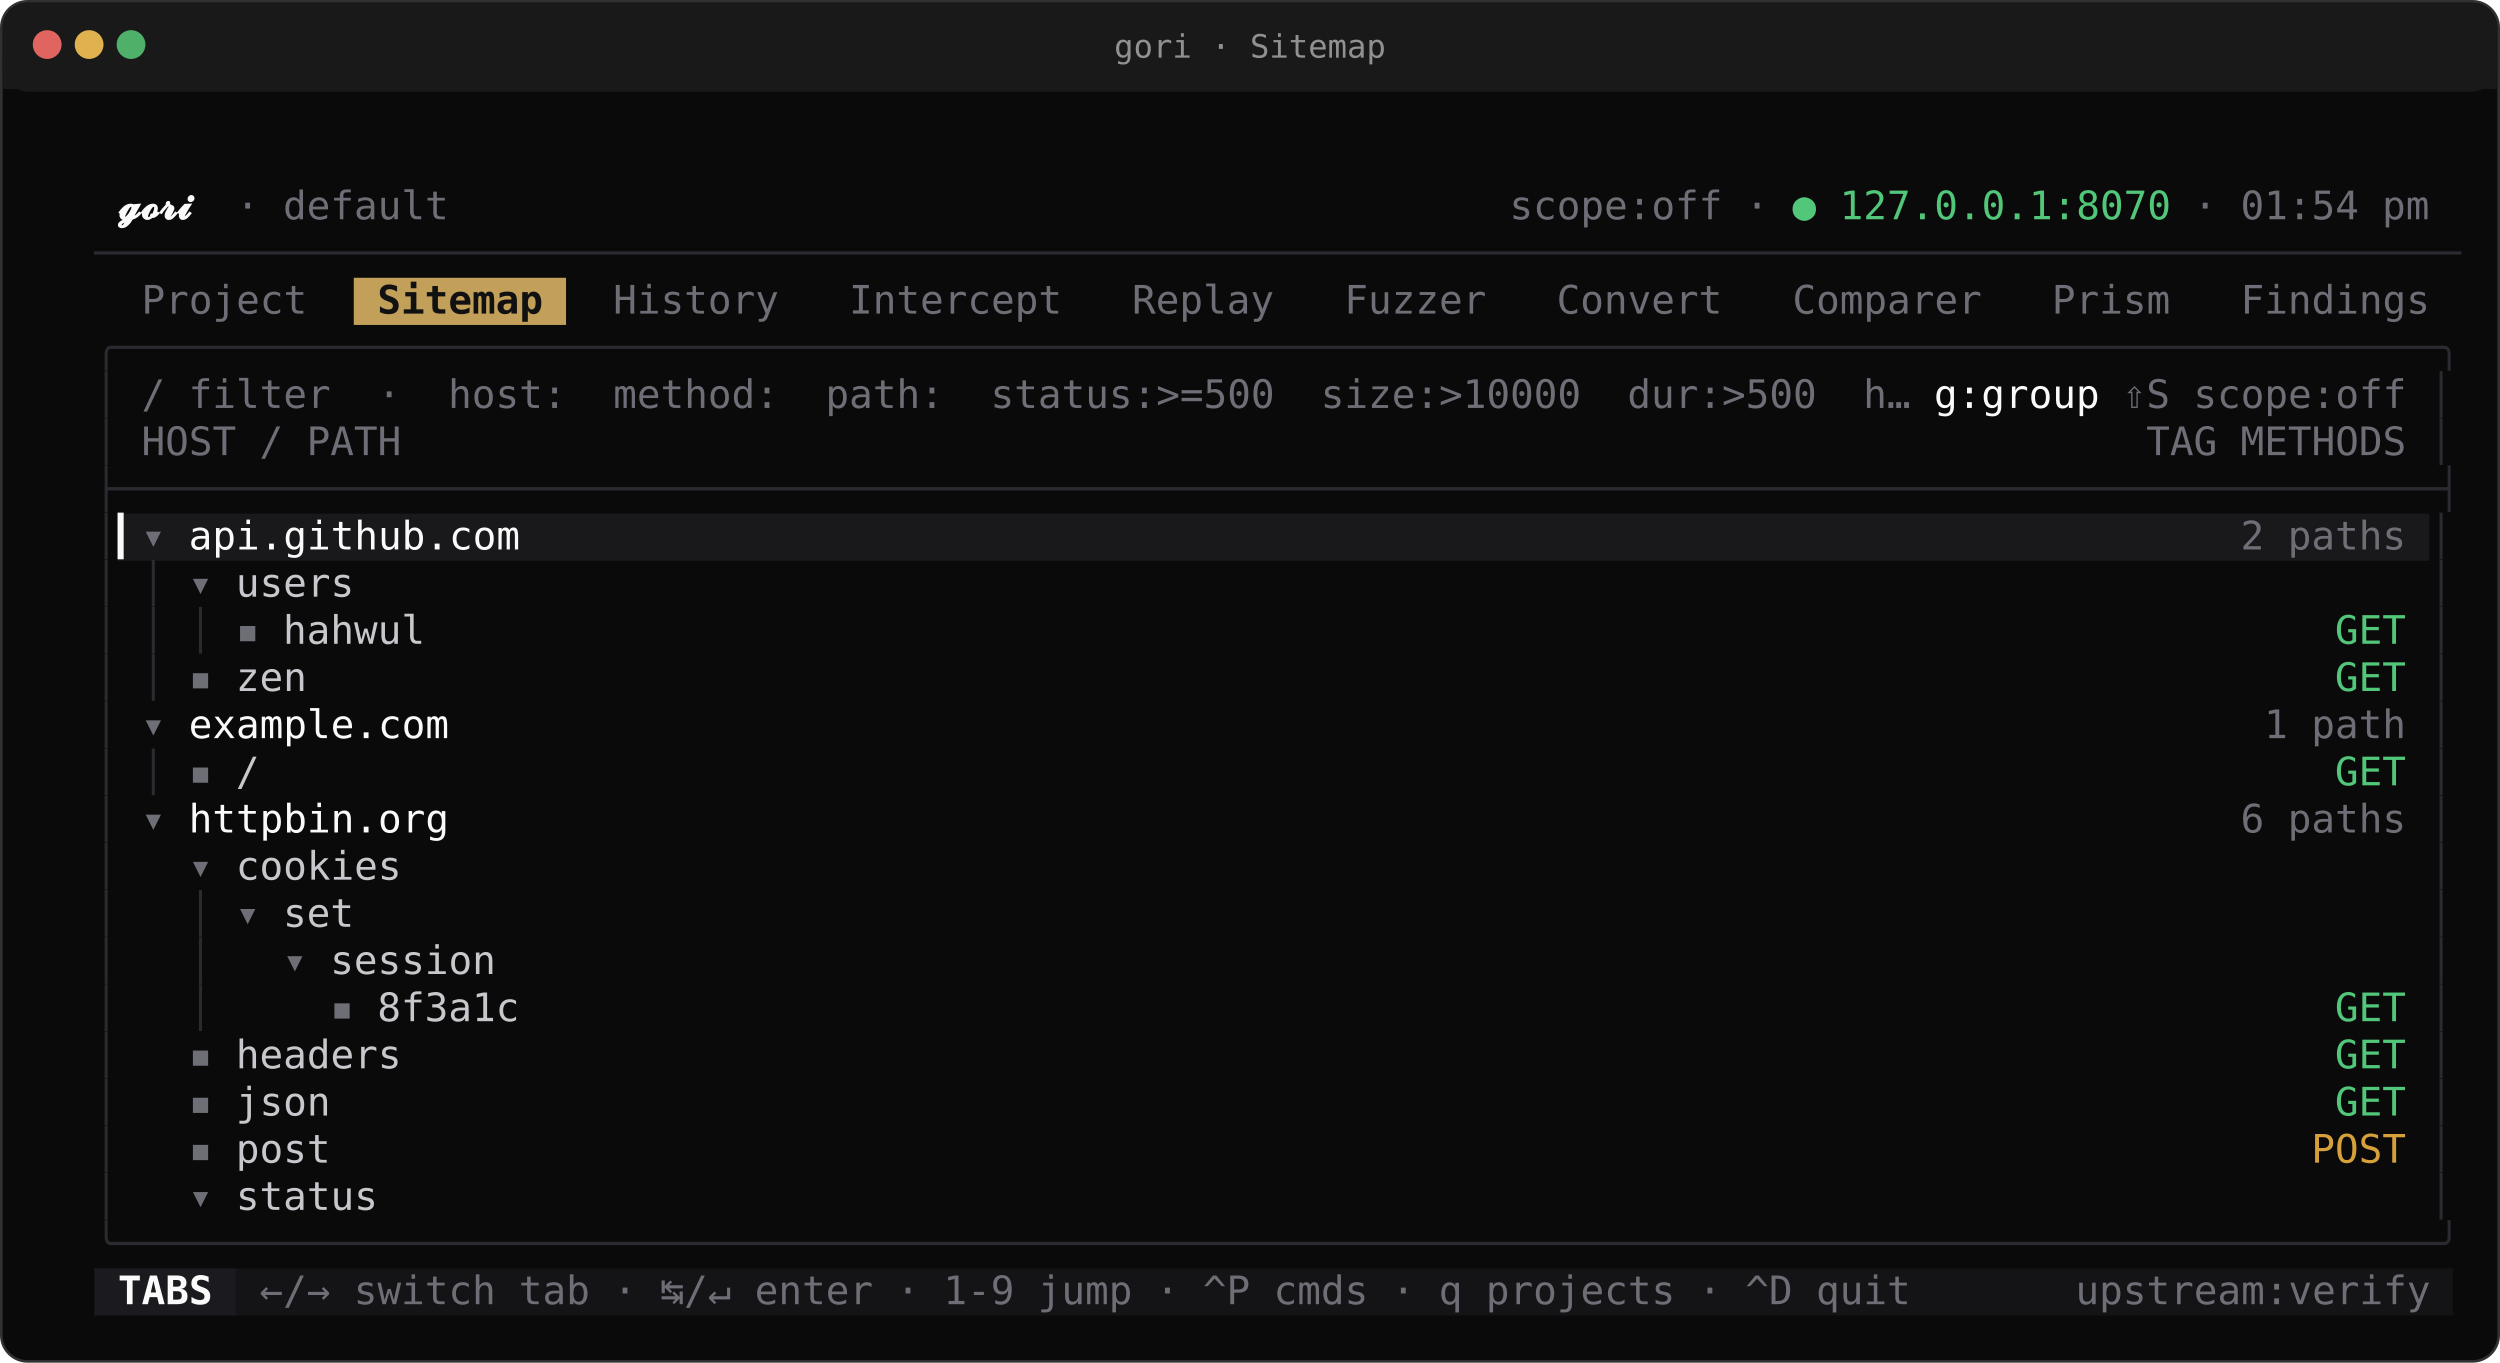
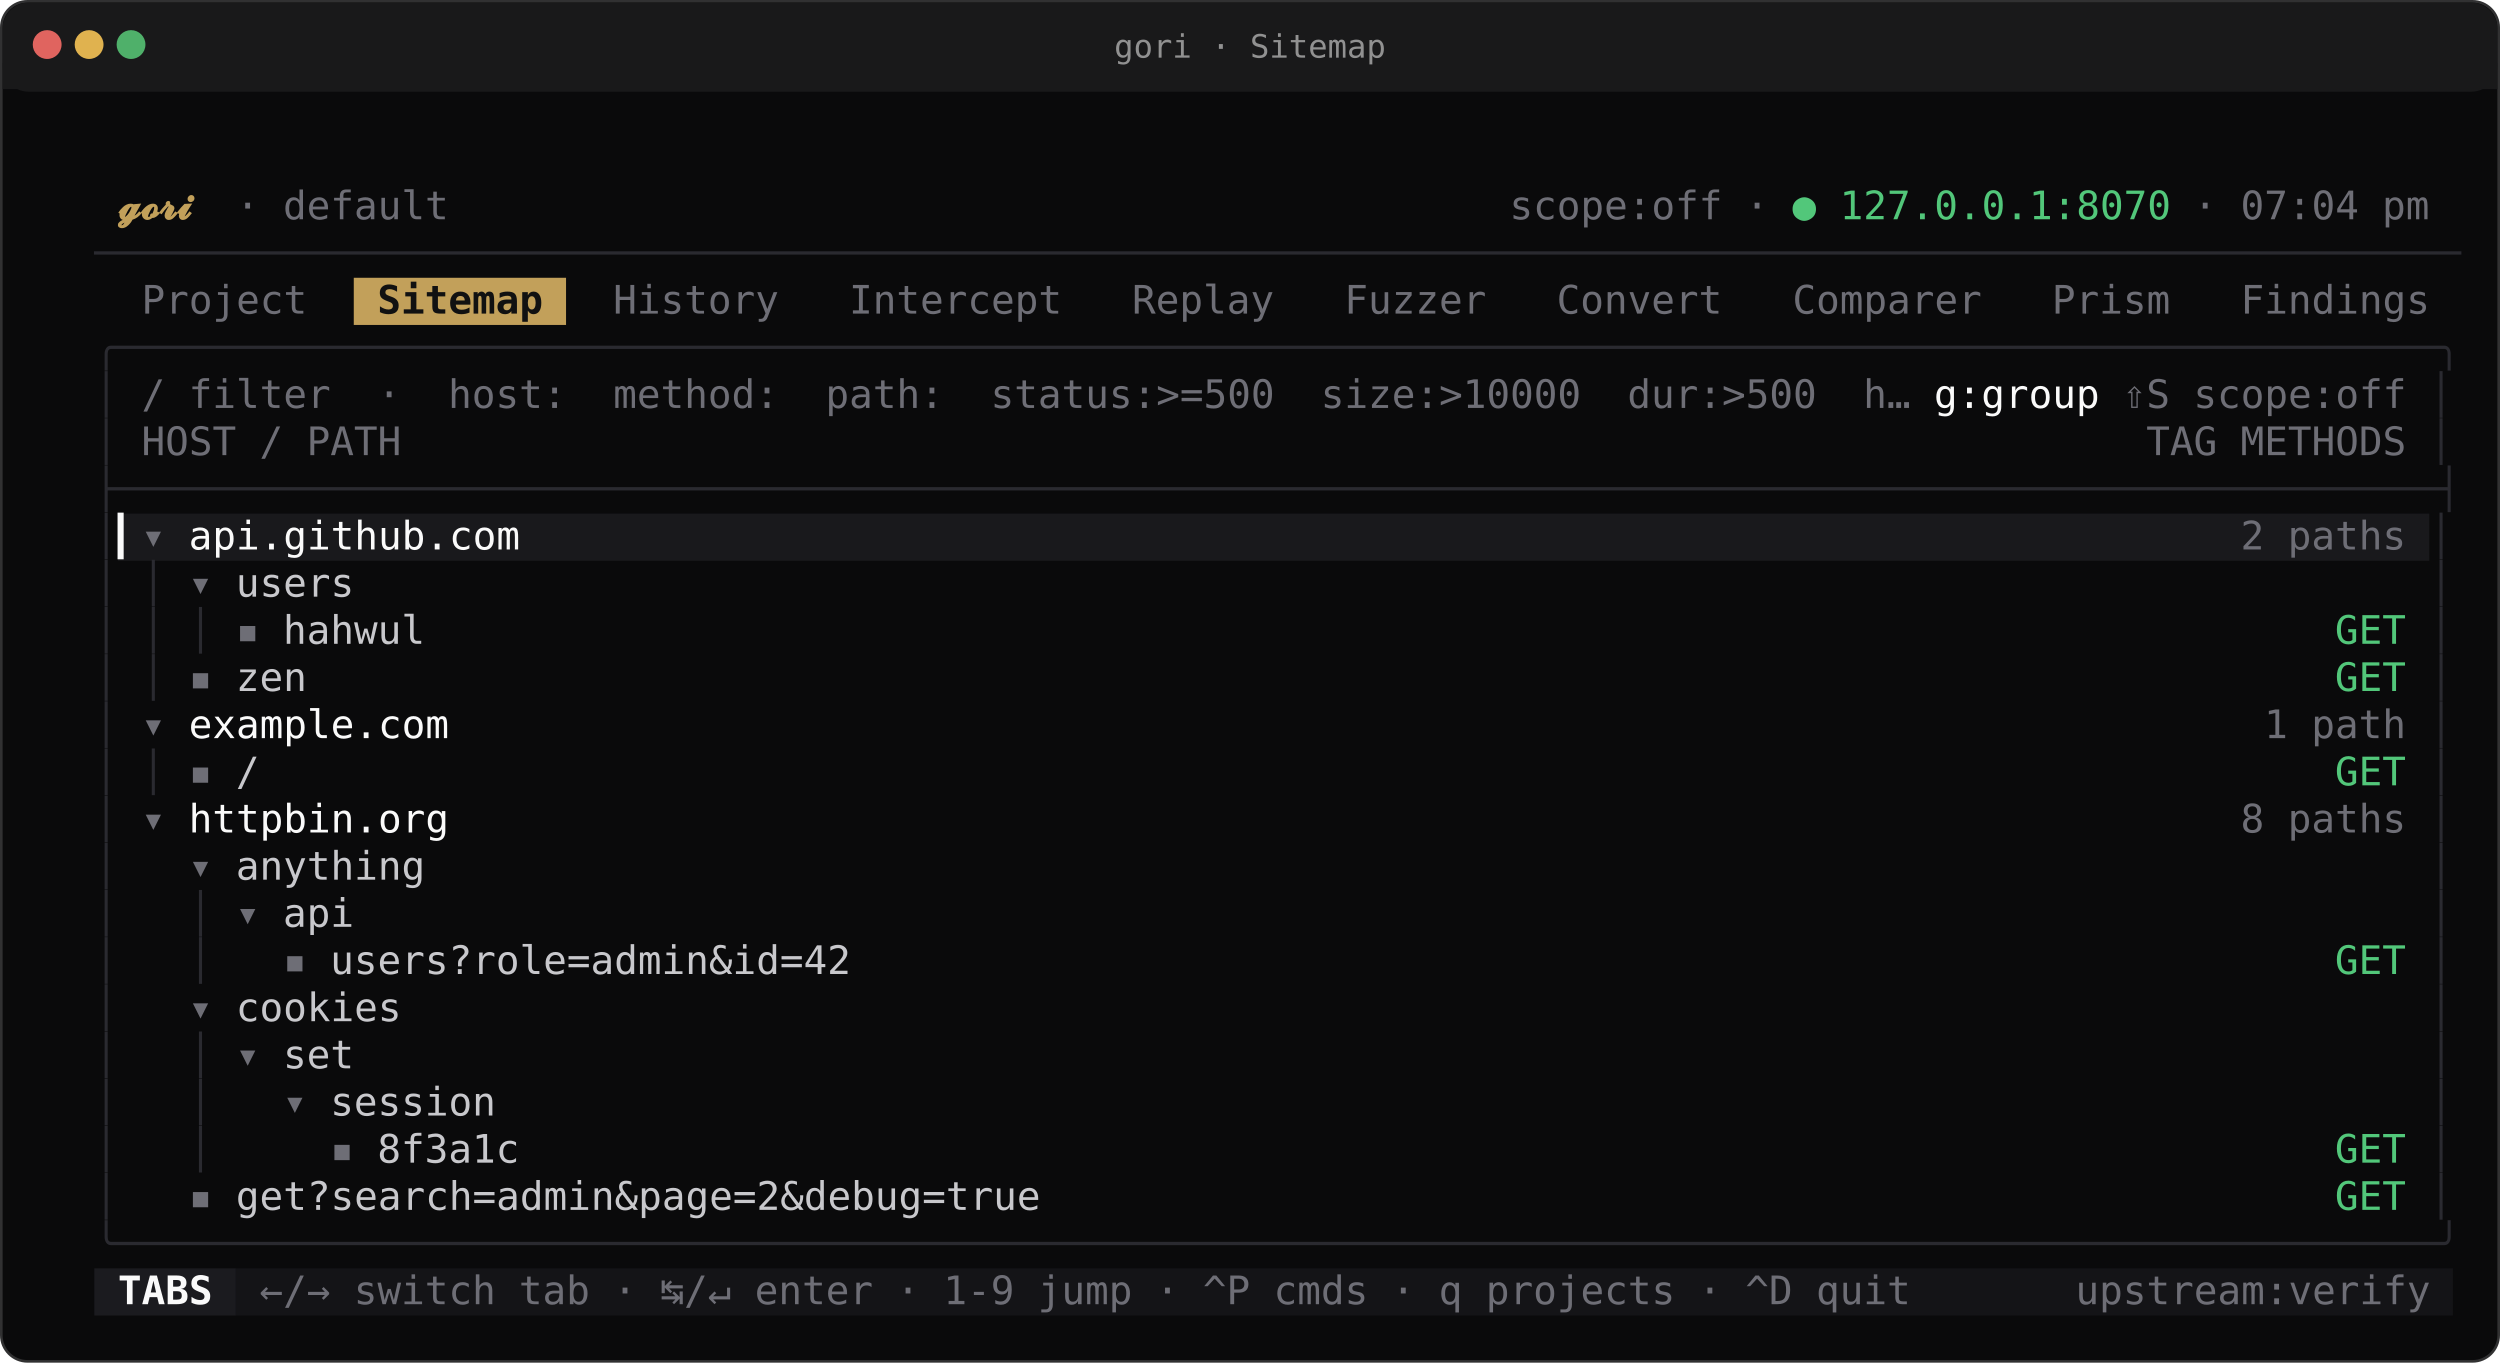
<svg xmlns="http://www.w3.org/2000/svg" width="954" height="520" viewBox="0 0 954.0 520.0" font-family="ui-monospace,'SF Mono','JetBrains Mono',Menlo,Consolas,monospace" font-size="15.0px" role="img" aria-label="gori · Sitemap">
  <rect x="0.5" y="0.5" width="953.0" height="519.0" rx="10" ry="10" fill="#0a0a0b" stroke="#313132" stroke-width="1" />
  <rect x="1" y="1" width="952.0" height="34.0" rx="10" ry="10" fill="#19191a" />
  <rect x="1" y="24.0" width="952.0" height="10" fill="#19191a" />
  <circle cx="18.0" cy="17.0" r="5.5" fill="#e0645f" />
  <circle cx="34.0" cy="17.0" r="5.5" fill="#e0b24f" />
  <circle cx="50.0" cy="17.0" r="5.5" fill="#4fb06a" />
  <text x="477.0" y="22.0" text-anchor="middle" fill="#919191" font-size="12.3px">gori · Sitemap</text>
  <rect x="135.00" y="106.00" width="81.00" height="18.00" fill="#c2a05a" />
  <rect x="45.00" y="196.00" width="882.00" height="18.00" fill="#19191c" />
  <rect x="36.00" y="484.00" width="54.00" height="18.00" fill="#1b1b1f" />
  <rect x="90.00" y="484.00" width="846.00" height="18.00" fill="#141417" />
-   <text x="45.00" y="83.68" textLength="36.00" lengthAdjust="spacingAndGlyphs" fill="#fafafa" font-weight="700" xml:space="preserve">𝓰𝓸𝓻𝓲</text>
+   <text x="45.00" y="83.68" textLength="36.00" lengthAdjust="spacingAndGlyphs" fill="#c2a05a" font-weight="700" xml:space="preserve">𝓰𝓸𝓻𝓲</text>
  <text x="90.00" y="83.68" textLength="9.00" lengthAdjust="spacingAndGlyphs" fill="#6e6e76" xml:space="preserve">·</text>
  <text x="108.00" y="83.68" textLength="63.00" lengthAdjust="spacingAndGlyphs" fill="#6e6e76" xml:space="preserve">default</text>
  <text x="576.00" y="83.68" textLength="81.00" lengthAdjust="spacingAndGlyphs" fill="#6e6e76" xml:space="preserve">scope:off</text>
  <text x="666.00" y="83.68" textLength="9.00" lengthAdjust="spacingAndGlyphs" fill="#6e6e76" xml:space="preserve">·</text>
  <text x="684.00" y="83.68" textLength="9.00" lengthAdjust="spacingAndGlyphs" fill="#52c77a" xml:space="preserve">●</text>
  <text x="702.00" y="83.68" textLength="126.00" lengthAdjust="spacingAndGlyphs" fill="#52c77a" xml:space="preserve">127.0.0.1:8070</text>
  <text x="837.00" y="83.68" textLength="9.00" lengthAdjust="spacingAndGlyphs" fill="#6e6e76" xml:space="preserve">·</text>
-   <text x="855.00" y="83.68" textLength="45.00" lengthAdjust="spacingAndGlyphs" fill="#6e6e76" xml:space="preserve">01:54</text>
+   <text x="855.00" y="83.68" textLength="45.00" lengthAdjust="spacingAndGlyphs" fill="#6e6e76" xml:space="preserve">07:04</text>
  <text x="909.00" y="83.68" textLength="18.00" lengthAdjust="spacingAndGlyphs" fill="#6e6e76" xml:space="preserve">pm</text>
  <text x="36.00" y="101.68" textLength="900.00" lengthAdjust="spacingAndGlyphs" fill="#2a2a30" xml:space="preserve">────────────────────────────────────────────────────────────────────────────────────────────────────</text>
  <text x="54.00" y="119.68" textLength="63.00" lengthAdjust="spacingAndGlyphs" fill="#6e6e76" xml:space="preserve">Project</text>
  <text x="144.00" y="119.68" textLength="63.00" lengthAdjust="spacingAndGlyphs" fill="#111111" font-weight="700" xml:space="preserve">Sitemap</text>
  <text x="234.00" y="119.68" textLength="63.00" lengthAdjust="spacingAndGlyphs" fill="#6e6e76" xml:space="preserve">History</text>
  <text x="324.00" y="119.68" textLength="81.00" lengthAdjust="spacingAndGlyphs" fill="#6e6e76" xml:space="preserve">Intercept</text>
  <text x="432.00" y="119.68" textLength="54.00" lengthAdjust="spacingAndGlyphs" fill="#6e6e76" xml:space="preserve">Replay</text>
  <text x="513.00" y="119.68" textLength="54.00" lengthAdjust="spacingAndGlyphs" fill="#6e6e76" xml:space="preserve">Fuzzer</text>
  <text x="594.00" y="119.68" textLength="63.00" lengthAdjust="spacingAndGlyphs" fill="#6e6e76" xml:space="preserve">Convert</text>
  <text x="684.00" y="119.68" textLength="72.00" lengthAdjust="spacingAndGlyphs" fill="#6e6e76" xml:space="preserve">Comparer</text>
  <text x="783.00" y="119.68" textLength="45.00" lengthAdjust="spacingAndGlyphs" fill="#6e6e76" xml:space="preserve">Prism</text>
  <text x="855.00" y="119.68" textLength="72.00" lengthAdjust="spacingAndGlyphs" fill="#6e6e76" xml:space="preserve">Findings</text>
  <text x="36.00" y="137.68" textLength="900.00" lengthAdjust="spacingAndGlyphs" fill="#2a2a30" xml:space="preserve">╭──────────────────────────────────────────────────────────────────────────────────────────────────╮</text>
  <text x="36.00" y="155.68" textLength="9.00" lengthAdjust="spacingAndGlyphs" fill="#2a2a30" xml:space="preserve">│</text>
  <text x="54.00" y="155.68" textLength="9.00" lengthAdjust="spacingAndGlyphs" fill="#6e6e76" xml:space="preserve">/</text>
  <text x="72.00" y="155.68" textLength="54.00" lengthAdjust="spacingAndGlyphs" fill="#6e6e76" xml:space="preserve">filter</text>
  <text x="144.00" y="155.68" textLength="9.00" lengthAdjust="spacingAndGlyphs" fill="#6e6e76" xml:space="preserve">·</text>
  <text x="171.00" y="155.68" textLength="45.00" lengthAdjust="spacingAndGlyphs" fill="#6e6e76" xml:space="preserve">host:</text>
  <text x="234.00" y="155.68" textLength="63.00" lengthAdjust="spacingAndGlyphs" fill="#6e6e76" xml:space="preserve">method:</text>
  <text x="315.00" y="155.68" textLength="45.00" lengthAdjust="spacingAndGlyphs" fill="#6e6e76" xml:space="preserve">path:</text>
  <text x="378.00" y="155.68" textLength="108.00" lengthAdjust="spacingAndGlyphs" fill="#6e6e76" xml:space="preserve">status:&gt;=500</text>
  <text x="504.00" y="155.68" textLength="99.00" lengthAdjust="spacingAndGlyphs" fill="#6e6e76" xml:space="preserve">size:&gt;10000</text>
  <text x="621.00" y="155.68" textLength="72.00" lengthAdjust="spacingAndGlyphs" fill="#6e6e76" xml:space="preserve">dur:&gt;500</text>
  <text x="711.00" y="155.68" textLength="18.00" lengthAdjust="spacingAndGlyphs" fill="#6e6e76" xml:space="preserve">h…</text>
  <text x="738.00" y="155.68" textLength="63.00" lengthAdjust="spacingAndGlyphs" fill="#fafafa" xml:space="preserve">g:group</text>
  <text x="810.00" y="155.68" textLength="18.00" lengthAdjust="spacingAndGlyphs" fill="#6e6e76" xml:space="preserve">⇧S</text>
  <text x="837.00" y="155.68" textLength="81.00" lengthAdjust="spacingAndGlyphs" fill="#6e6e76" xml:space="preserve">scope:off</text>
  <text x="927.00" y="155.68" textLength="9.00" lengthAdjust="spacingAndGlyphs" fill="#2a2a30" xml:space="preserve">│</text>
  <text x="36.00" y="173.68" textLength="9.00" lengthAdjust="spacingAndGlyphs" fill="#2a2a30" xml:space="preserve">│</text>
  <text x="54.00" y="173.68" textLength="36.00" lengthAdjust="spacingAndGlyphs" fill="#6e6e76" xml:space="preserve">HOST</text>
  <text x="99.00" y="173.68" textLength="9.00" lengthAdjust="spacingAndGlyphs" fill="#6e6e76" xml:space="preserve">/</text>
  <text x="117.00" y="173.68" textLength="36.00" lengthAdjust="spacingAndGlyphs" fill="#6e6e76" xml:space="preserve">PATH</text>
  <text x="819.00" y="173.68" textLength="27.00" lengthAdjust="spacingAndGlyphs" fill="#6e6e76" xml:space="preserve">TAG</text>
  <text x="855.00" y="173.68" textLength="63.00" lengthAdjust="spacingAndGlyphs" fill="#6e6e76" xml:space="preserve">METHODS</text>
  <text x="927.00" y="173.68" textLength="9.00" lengthAdjust="spacingAndGlyphs" fill="#2a2a30" xml:space="preserve">│</text>
  <text x="36.00" y="191.68" textLength="900.00" lengthAdjust="spacingAndGlyphs" fill="#2a2a30" xml:space="preserve">├──────────────────────────────────────────────────────────────────────────────────────────────────┤</text>
  <text x="36.00" y="209.68" textLength="9.00" lengthAdjust="spacingAndGlyphs" fill="#2a2a30" xml:space="preserve">│</text>
  <text x="45.00" y="209.68" textLength="9.00" lengthAdjust="spacingAndGlyphs" fill="#fafafa" xml:space="preserve">▎</text>
  <text x="54.00" y="209.68" textLength="9.00" lengthAdjust="spacingAndGlyphs" fill="#6e6e76" xml:space="preserve">▾</text>
  <text x="72.00" y="209.68" textLength="126.00" lengthAdjust="spacingAndGlyphs" fill="#fafafa" xml:space="preserve">api.github.com</text>
  <text x="855.00" y="209.68" textLength="9.00" lengthAdjust="spacingAndGlyphs" fill="#6e6e76" xml:space="preserve">2</text>
  <text x="873.00" y="209.68" textLength="45.00" lengthAdjust="spacingAndGlyphs" fill="#6e6e76" xml:space="preserve">paths</text>
  <text x="927.00" y="209.68" textLength="9.00" lengthAdjust="spacingAndGlyphs" fill="#2a2a30" xml:space="preserve">│</text>
  <text x="36.00" y="227.68" textLength="9.00" lengthAdjust="spacingAndGlyphs" fill="#2a2a30" xml:space="preserve">│</text>
  <text x="54.00" y="227.68" textLength="9.00" lengthAdjust="spacingAndGlyphs" fill="#2a2a30" xml:space="preserve">│</text>
  <text x="72.00" y="227.68" textLength="9.00" lengthAdjust="spacingAndGlyphs" fill="#6e6e76" xml:space="preserve">▾</text>
  <text x="90.00" y="227.68" textLength="45.00" lengthAdjust="spacingAndGlyphs" fill="#c8c8cc" xml:space="preserve">users</text>
  <text x="927.00" y="227.68" textLength="9.00" lengthAdjust="spacingAndGlyphs" fill="#2a2a30" xml:space="preserve">│</text>
  <text x="36.00" y="245.68" textLength="9.00" lengthAdjust="spacingAndGlyphs" fill="#2a2a30" xml:space="preserve">│</text>
  <text x="54.00" y="245.68" textLength="9.00" lengthAdjust="spacingAndGlyphs" fill="#2a2a30" xml:space="preserve">│</text>
  <text x="72.00" y="245.68" textLength="9.00" lengthAdjust="spacingAndGlyphs" fill="#2a2a30" xml:space="preserve">│</text>
  <text x="90.00" y="245.68" textLength="9.00" lengthAdjust="spacingAndGlyphs" fill="#6e6e76" xml:space="preserve">▪</text>
  <text x="108.00" y="245.68" textLength="54.00" lengthAdjust="spacingAndGlyphs" fill="#c8c8cc" xml:space="preserve">hahwul</text>
  <text x="891.00" y="245.68" textLength="27.00" lengthAdjust="spacingAndGlyphs" fill="#52c77a" xml:space="preserve">GET</text>
  <text x="927.00" y="245.68" textLength="9.00" lengthAdjust="spacingAndGlyphs" fill="#2a2a30" xml:space="preserve">│</text>
  <text x="36.00" y="263.68" textLength="9.00" lengthAdjust="spacingAndGlyphs" fill="#2a2a30" xml:space="preserve">│</text>
  <text x="54.00" y="263.68" textLength="9.00" lengthAdjust="spacingAndGlyphs" fill="#2a2a30" xml:space="preserve">│</text>
  <text x="72.00" y="263.68" textLength="9.00" lengthAdjust="spacingAndGlyphs" fill="#6e6e76" xml:space="preserve">▪</text>
  <text x="90.00" y="263.68" textLength="27.00" lengthAdjust="spacingAndGlyphs" fill="#c8c8cc" xml:space="preserve">zen</text>
  <text x="891.00" y="263.68" textLength="27.00" lengthAdjust="spacingAndGlyphs" fill="#52c77a" xml:space="preserve">GET</text>
  <text x="927.00" y="263.68" textLength="9.00" lengthAdjust="spacingAndGlyphs" fill="#2a2a30" xml:space="preserve">│</text>
  <text x="36.00" y="281.68" textLength="9.00" lengthAdjust="spacingAndGlyphs" fill="#2a2a30" xml:space="preserve">│</text>
  <text x="54.00" y="281.68" textLength="9.00" lengthAdjust="spacingAndGlyphs" fill="#6e6e76" xml:space="preserve">▾</text>
  <text x="72.00" y="281.68" textLength="99.00" lengthAdjust="spacingAndGlyphs" fill="#fafafa" xml:space="preserve">example.com</text>
  <text x="864.00" y="281.68" textLength="9.00" lengthAdjust="spacingAndGlyphs" fill="#6e6e76" xml:space="preserve">1</text>
  <text x="882.00" y="281.68" textLength="36.00" lengthAdjust="spacingAndGlyphs" fill="#6e6e76" xml:space="preserve">path</text>
  <text x="927.00" y="281.68" textLength="9.00" lengthAdjust="spacingAndGlyphs" fill="#2a2a30" xml:space="preserve">│</text>
  <text x="36.00" y="299.68" textLength="9.00" lengthAdjust="spacingAndGlyphs" fill="#2a2a30" xml:space="preserve">│</text>
  <text x="54.00" y="299.68" textLength="9.00" lengthAdjust="spacingAndGlyphs" fill="#2a2a30" xml:space="preserve">│</text>
  <text x="72.00" y="299.68" textLength="9.00" lengthAdjust="spacingAndGlyphs" fill="#6e6e76" xml:space="preserve">▪</text>
  <text x="90.00" y="299.68" textLength="9.00" lengthAdjust="spacingAndGlyphs" fill="#c8c8cc" xml:space="preserve">/</text>
  <text x="891.00" y="299.68" textLength="27.00" lengthAdjust="spacingAndGlyphs" fill="#52c77a" xml:space="preserve">GET</text>
  <text x="927.00" y="299.68" textLength="9.00" lengthAdjust="spacingAndGlyphs" fill="#2a2a30" xml:space="preserve">│</text>
  <text x="36.00" y="317.68" textLength="9.00" lengthAdjust="spacingAndGlyphs" fill="#2a2a30" xml:space="preserve">│</text>
  <text x="54.00" y="317.68" textLength="9.00" lengthAdjust="spacingAndGlyphs" fill="#6e6e76" xml:space="preserve">▾</text>
  <text x="72.00" y="317.68" textLength="99.00" lengthAdjust="spacingAndGlyphs" fill="#fafafa" xml:space="preserve">httpbin.org</text>
-   <text x="855.00" y="317.68" textLength="9.00" lengthAdjust="spacingAndGlyphs" fill="#6e6e76" xml:space="preserve">6</text>
+   <text x="855.00" y="317.68" textLength="9.00" lengthAdjust="spacingAndGlyphs" fill="#6e6e76" xml:space="preserve">8</text>
  <text x="873.00" y="317.68" textLength="45.00" lengthAdjust="spacingAndGlyphs" fill="#6e6e76" xml:space="preserve">paths</text>
  <text x="927.00" y="317.68" textLength="9.00" lengthAdjust="spacingAndGlyphs" fill="#2a2a30" xml:space="preserve">│</text>
  <text x="36.00" y="335.68" textLength="9.00" lengthAdjust="spacingAndGlyphs" fill="#2a2a30" xml:space="preserve">│</text>
  <text x="72.00" y="335.68" textLength="9.00" lengthAdjust="spacingAndGlyphs" fill="#6e6e76" xml:space="preserve">▾</text>
-   <text x="90.00" y="335.68" textLength="63.00" lengthAdjust="spacingAndGlyphs" fill="#c8c8cc" xml:space="preserve">cookies</text>
+   <text x="90.00" y="335.68" textLength="72.00" lengthAdjust="spacingAndGlyphs" fill="#c8c8cc" xml:space="preserve">anything</text>
  <text x="927.00" y="335.68" textLength="9.00" lengthAdjust="spacingAndGlyphs" fill="#2a2a30" xml:space="preserve">│</text>
  <text x="36.00" y="353.68" textLength="9.00" lengthAdjust="spacingAndGlyphs" fill="#2a2a30" xml:space="preserve">│</text>
  <text x="72.00" y="353.68" textLength="9.00" lengthAdjust="spacingAndGlyphs" fill="#2a2a30" xml:space="preserve">│</text>
  <text x="90.00" y="353.68" textLength="9.00" lengthAdjust="spacingAndGlyphs" fill="#6e6e76" xml:space="preserve">▾</text>
-   <text x="108.00" y="353.68" textLength="27.00" lengthAdjust="spacingAndGlyphs" fill="#c8c8cc" xml:space="preserve">set</text>
+   <text x="108.00" y="353.68" textLength="27.00" lengthAdjust="spacingAndGlyphs" fill="#c8c8cc" xml:space="preserve">api</text>
  <text x="927.00" y="353.68" textLength="9.00" lengthAdjust="spacingAndGlyphs" fill="#2a2a30" xml:space="preserve">│</text>
  <text x="36.00" y="371.68" textLength="9.00" lengthAdjust="spacingAndGlyphs" fill="#2a2a30" xml:space="preserve">│</text>
  <text x="72.00" y="371.68" textLength="9.00" lengthAdjust="spacingAndGlyphs" fill="#2a2a30" xml:space="preserve">│</text>
-   <text x="108.00" y="371.68" textLength="9.00" lengthAdjust="spacingAndGlyphs" fill="#6e6e76" xml:space="preserve">▾</text>
-   <text x="126.00" y="371.68" textLength="63.00" lengthAdjust="spacingAndGlyphs" fill="#c8c8cc" xml:space="preserve">session</text>
+   <text x="108.00" y="371.68" textLength="9.00" lengthAdjust="spacingAndGlyphs" fill="#6e6e76" xml:space="preserve">▪</text>
+   <text x="126.00" y="371.68" textLength="198.00" lengthAdjust="spacingAndGlyphs" fill="#c8c8cc" xml:space="preserve">users?role=admin&amp;id=42</text>
+   <text x="891.00" y="371.68" textLength="27.00" lengthAdjust="spacingAndGlyphs" fill="#52c77a" xml:space="preserve">GET</text>
  <text x="927.00" y="371.68" textLength="9.00" lengthAdjust="spacingAndGlyphs" fill="#2a2a30" xml:space="preserve">│</text>
  <text x="36.00" y="389.68" textLength="9.00" lengthAdjust="spacingAndGlyphs" fill="#2a2a30" xml:space="preserve">│</text>
-   <text x="72.00" y="389.68" textLength="9.00" lengthAdjust="spacingAndGlyphs" fill="#2a2a30" xml:space="preserve">│</text>
-   <text x="126.00" y="389.68" textLength="9.00" lengthAdjust="spacingAndGlyphs" fill="#6e6e76" xml:space="preserve">▪</text>
-   <text x="144.00" y="389.68" textLength="54.00" lengthAdjust="spacingAndGlyphs" fill="#c8c8cc" xml:space="preserve">8f3a1c</text>
-   <text x="891.00" y="389.68" textLength="27.00" lengthAdjust="spacingAndGlyphs" fill="#52c77a" xml:space="preserve">GET</text>
+   <text x="72.00" y="389.68" textLength="9.00" lengthAdjust="spacingAndGlyphs" fill="#6e6e76" xml:space="preserve">▾</text>
+   <text x="90.00" y="389.68" textLength="63.00" lengthAdjust="spacingAndGlyphs" fill="#c8c8cc" xml:space="preserve">cookies</text>
  <text x="927.00" y="389.68" textLength="9.00" lengthAdjust="spacingAndGlyphs" fill="#2a2a30" xml:space="preserve">│</text>
  <text x="36.00" y="407.68" textLength="9.00" lengthAdjust="spacingAndGlyphs" fill="#2a2a30" xml:space="preserve">│</text>
-   <text x="72.00" y="407.68" textLength="9.00" lengthAdjust="spacingAndGlyphs" fill="#6e6e76" xml:space="preserve">▪</text>
-   <text x="90.00" y="407.68" textLength="63.00" lengthAdjust="spacingAndGlyphs" fill="#c8c8cc" xml:space="preserve">headers</text>
-   <text x="891.00" y="407.68" textLength="27.00" lengthAdjust="spacingAndGlyphs" fill="#52c77a" xml:space="preserve">GET</text>
+   <text x="72.00" y="407.68" textLength="9.00" lengthAdjust="spacingAndGlyphs" fill="#2a2a30" xml:space="preserve">│</text>
+   <text x="90.00" y="407.68" textLength="9.00" lengthAdjust="spacingAndGlyphs" fill="#6e6e76" xml:space="preserve">▾</text>
+   <text x="108.00" y="407.68" textLength="27.00" lengthAdjust="spacingAndGlyphs" fill="#c8c8cc" xml:space="preserve">set</text>
  <text x="927.00" y="407.68" textLength="9.00" lengthAdjust="spacingAndGlyphs" fill="#2a2a30" xml:space="preserve">│</text>
  <text x="36.00" y="425.68" textLength="9.00" lengthAdjust="spacingAndGlyphs" fill="#2a2a30" xml:space="preserve">│</text>
-   <text x="72.00" y="425.68" textLength="9.00" lengthAdjust="spacingAndGlyphs" fill="#6e6e76" xml:space="preserve">▪</text>
-   <text x="90.00" y="425.68" textLength="36.00" lengthAdjust="spacingAndGlyphs" fill="#c8c8cc" xml:space="preserve">json</text>
-   <text x="891.00" y="425.68" textLength="27.00" lengthAdjust="spacingAndGlyphs" fill="#52c77a" xml:space="preserve">GET</text>
+   <text x="72.00" y="425.68" textLength="9.00" lengthAdjust="spacingAndGlyphs" fill="#2a2a30" xml:space="preserve">│</text>
+   <text x="108.00" y="425.68" textLength="9.00" lengthAdjust="spacingAndGlyphs" fill="#6e6e76" xml:space="preserve">▾</text>
+   <text x="126.00" y="425.68" textLength="63.00" lengthAdjust="spacingAndGlyphs" fill="#c8c8cc" xml:space="preserve">session</text>
  <text x="927.00" y="425.68" textLength="9.00" lengthAdjust="spacingAndGlyphs" fill="#2a2a30" xml:space="preserve">│</text>
  <text x="36.00" y="443.68" textLength="9.00" lengthAdjust="spacingAndGlyphs" fill="#2a2a30" xml:space="preserve">│</text>
-   <text x="72.00" y="443.68" textLength="9.00" lengthAdjust="spacingAndGlyphs" fill="#6e6e76" xml:space="preserve">▪</text>
-   <text x="90.00" y="443.68" textLength="36.00" lengthAdjust="spacingAndGlyphs" fill="#c8c8cc" xml:space="preserve">post</text>
-   <text x="882.00" y="443.68" textLength="36.00" lengthAdjust="spacingAndGlyphs" fill="#d6a13a" xml:space="preserve">POST</text>
+   <text x="72.00" y="443.68" textLength="9.00" lengthAdjust="spacingAndGlyphs" fill="#2a2a30" xml:space="preserve">│</text>
+   <text x="126.00" y="443.68" textLength="9.00" lengthAdjust="spacingAndGlyphs" fill="#6e6e76" xml:space="preserve">▪</text>
+   <text x="144.00" y="443.68" textLength="54.00" lengthAdjust="spacingAndGlyphs" fill="#c8c8cc" xml:space="preserve">8f3a1c</text>
+   <text x="891.00" y="443.68" textLength="27.00" lengthAdjust="spacingAndGlyphs" fill="#52c77a" xml:space="preserve">GET</text>
  <text x="927.00" y="443.68" textLength="9.00" lengthAdjust="spacingAndGlyphs" fill="#2a2a30" xml:space="preserve">│</text>
  <text x="36.00" y="461.68" textLength="9.00" lengthAdjust="spacingAndGlyphs" fill="#2a2a30" xml:space="preserve">│</text>
-   <text x="72.00" y="461.68" textLength="9.00" lengthAdjust="spacingAndGlyphs" fill="#6e6e76" xml:space="preserve">▾</text>
-   <text x="90.00" y="461.68" textLength="54.00" lengthAdjust="spacingAndGlyphs" fill="#c8c8cc" xml:space="preserve">status</text>
+   <text x="72.00" y="461.68" textLength="9.00" lengthAdjust="spacingAndGlyphs" fill="#6e6e76" xml:space="preserve">▪</text>
+   <text x="90.00" y="461.68" textLength="306.00" lengthAdjust="spacingAndGlyphs" fill="#c8c8cc" xml:space="preserve">get?search=admin&amp;page=2&amp;debug=true</text>
+   <text x="891.00" y="461.68" textLength="27.00" lengthAdjust="spacingAndGlyphs" fill="#52c77a" xml:space="preserve">GET</text>
  <text x="927.00" y="461.68" textLength="9.00" lengthAdjust="spacingAndGlyphs" fill="#2a2a30" xml:space="preserve">│</text>
  <text x="36.00" y="479.68" textLength="900.00" lengthAdjust="spacingAndGlyphs" fill="#2a2a30" xml:space="preserve">╰──────────────────────────────────────────────────────────────────────────────────────────────────╯</text>
  <text x="45.00" y="497.68" textLength="36.00" lengthAdjust="spacingAndGlyphs" fill="#fafafa" font-weight="700" xml:space="preserve">TABS</text>
  <text x="99.00" y="497.68" textLength="27.00" lengthAdjust="spacingAndGlyphs" fill="#6e6e76" xml:space="preserve">←/→</text>
  <text x="135.00" y="497.68" textLength="54.00" lengthAdjust="spacingAndGlyphs" fill="#6e6e76" xml:space="preserve">switch</text>
  <text x="198.00" y="497.68" textLength="27.00" lengthAdjust="spacingAndGlyphs" fill="#6e6e76" xml:space="preserve">tab</text>
  <text x="234.00" y="497.68" textLength="9.00" lengthAdjust="spacingAndGlyphs" fill="#6e6e76" xml:space="preserve">·</text>
  <text x="252.00" y="497.68" textLength="27.00" lengthAdjust="spacingAndGlyphs" fill="#6e6e76" xml:space="preserve">↹/↵</text>
  <text x="288.00" y="497.68" textLength="45.00" lengthAdjust="spacingAndGlyphs" fill="#6e6e76" xml:space="preserve">enter</text>
  <text x="342.00" y="497.68" textLength="9.00" lengthAdjust="spacingAndGlyphs" fill="#6e6e76" xml:space="preserve">·</text>
  <text x="360.00" y="497.68" textLength="27.00" lengthAdjust="spacingAndGlyphs" fill="#6e6e76" xml:space="preserve">1-9</text>
  <text x="396.00" y="497.68" textLength="36.00" lengthAdjust="spacingAndGlyphs" fill="#6e6e76" xml:space="preserve">jump</text>
  <text x="441.00" y="497.68" textLength="9.00" lengthAdjust="spacingAndGlyphs" fill="#6e6e76" xml:space="preserve">·</text>
  <text x="459.00" y="497.68" textLength="18.00" lengthAdjust="spacingAndGlyphs" fill="#6e6e76" xml:space="preserve">^P</text>
  <text x="486.00" y="497.68" textLength="36.00" lengthAdjust="spacingAndGlyphs" fill="#6e6e76" xml:space="preserve">cmds</text>
  <text x="531.00" y="497.68" textLength="9.00" lengthAdjust="spacingAndGlyphs" fill="#6e6e76" xml:space="preserve">·</text>
  <text x="549.00" y="497.68" textLength="9.00" lengthAdjust="spacingAndGlyphs" fill="#6e6e76" xml:space="preserve">q</text>
  <text x="567.00" y="497.68" textLength="72.00" lengthAdjust="spacingAndGlyphs" fill="#6e6e76" xml:space="preserve">projects</text>
  <text x="648.00" y="497.68" textLength="9.00" lengthAdjust="spacingAndGlyphs" fill="#6e6e76" xml:space="preserve">·</text>
  <text x="666.00" y="497.68" textLength="18.00" lengthAdjust="spacingAndGlyphs" fill="#6e6e76" xml:space="preserve">^D</text>
  <text x="693.00" y="497.68" textLength="36.00" lengthAdjust="spacingAndGlyphs" fill="#6e6e76" xml:space="preserve">quit</text>
  <text x="792.00" y="497.68" textLength="135.00" lengthAdjust="spacingAndGlyphs" fill="#6e6e76" xml:space="preserve">upstream:verify</text>
</svg>
